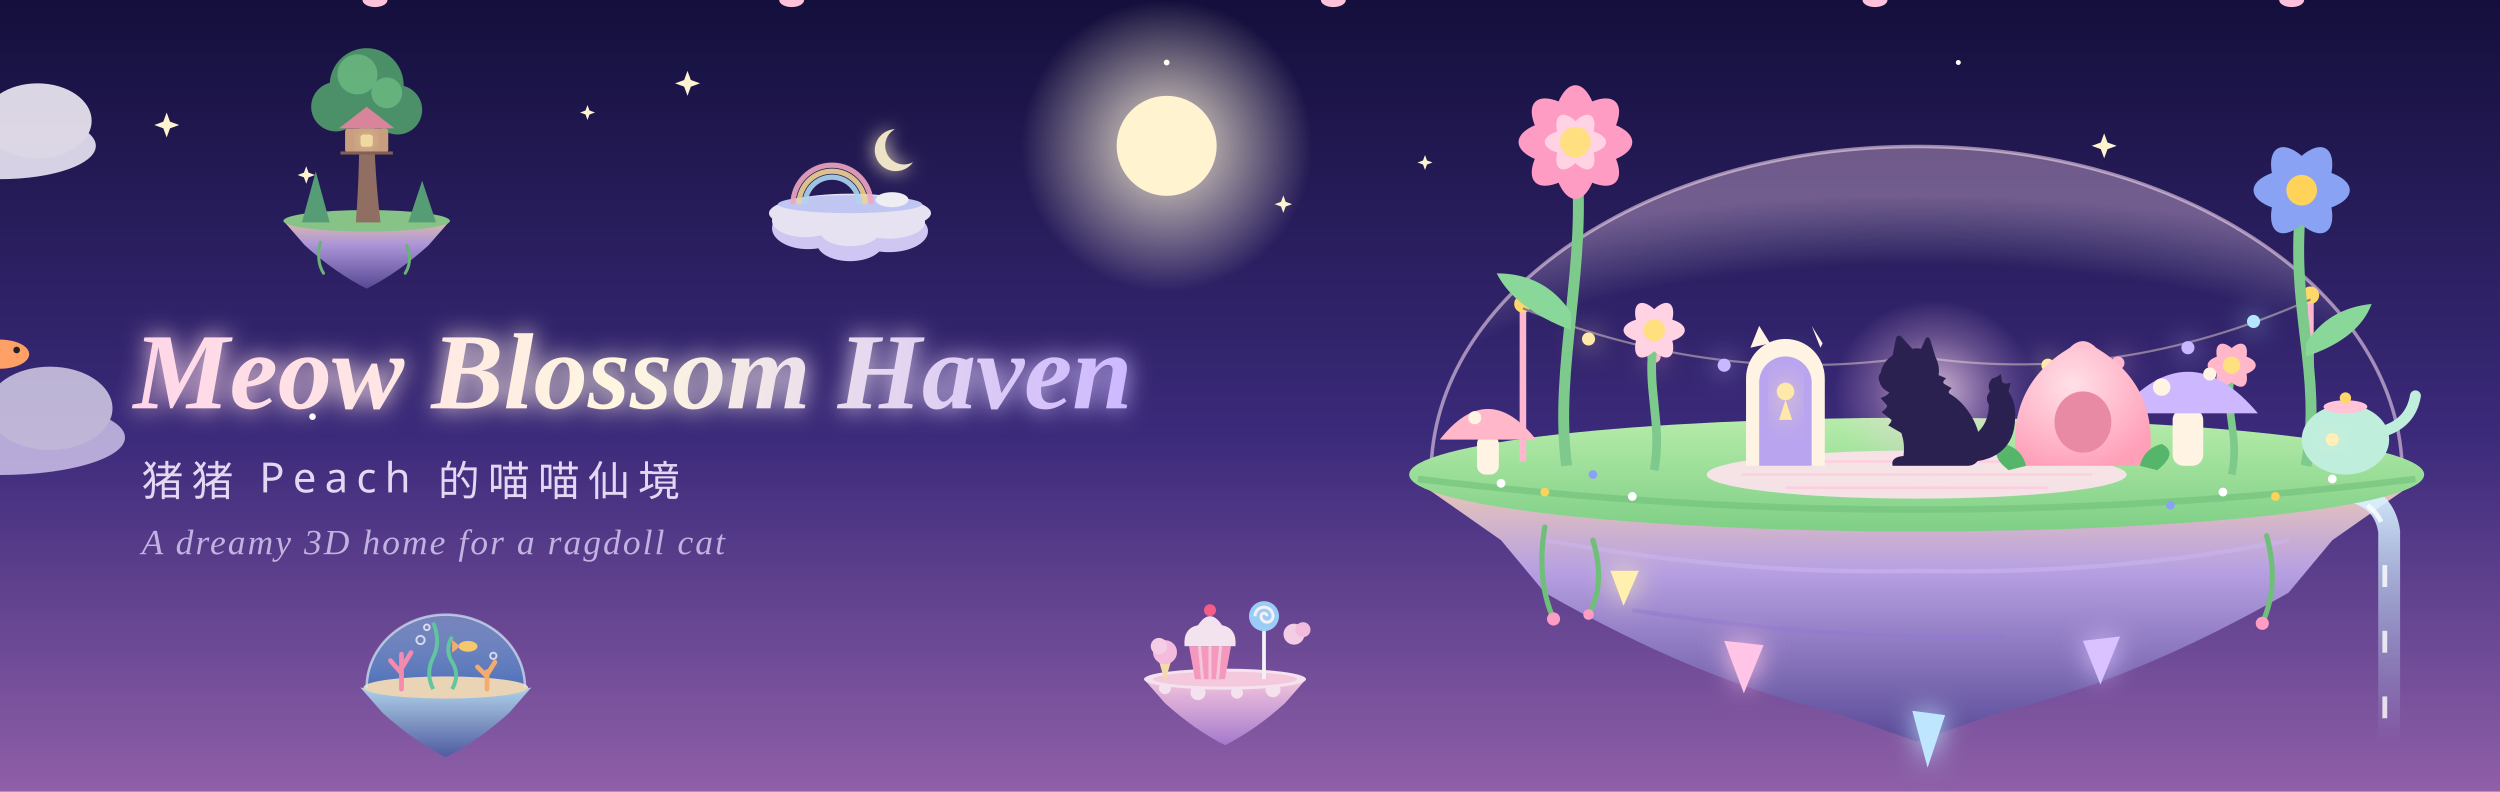
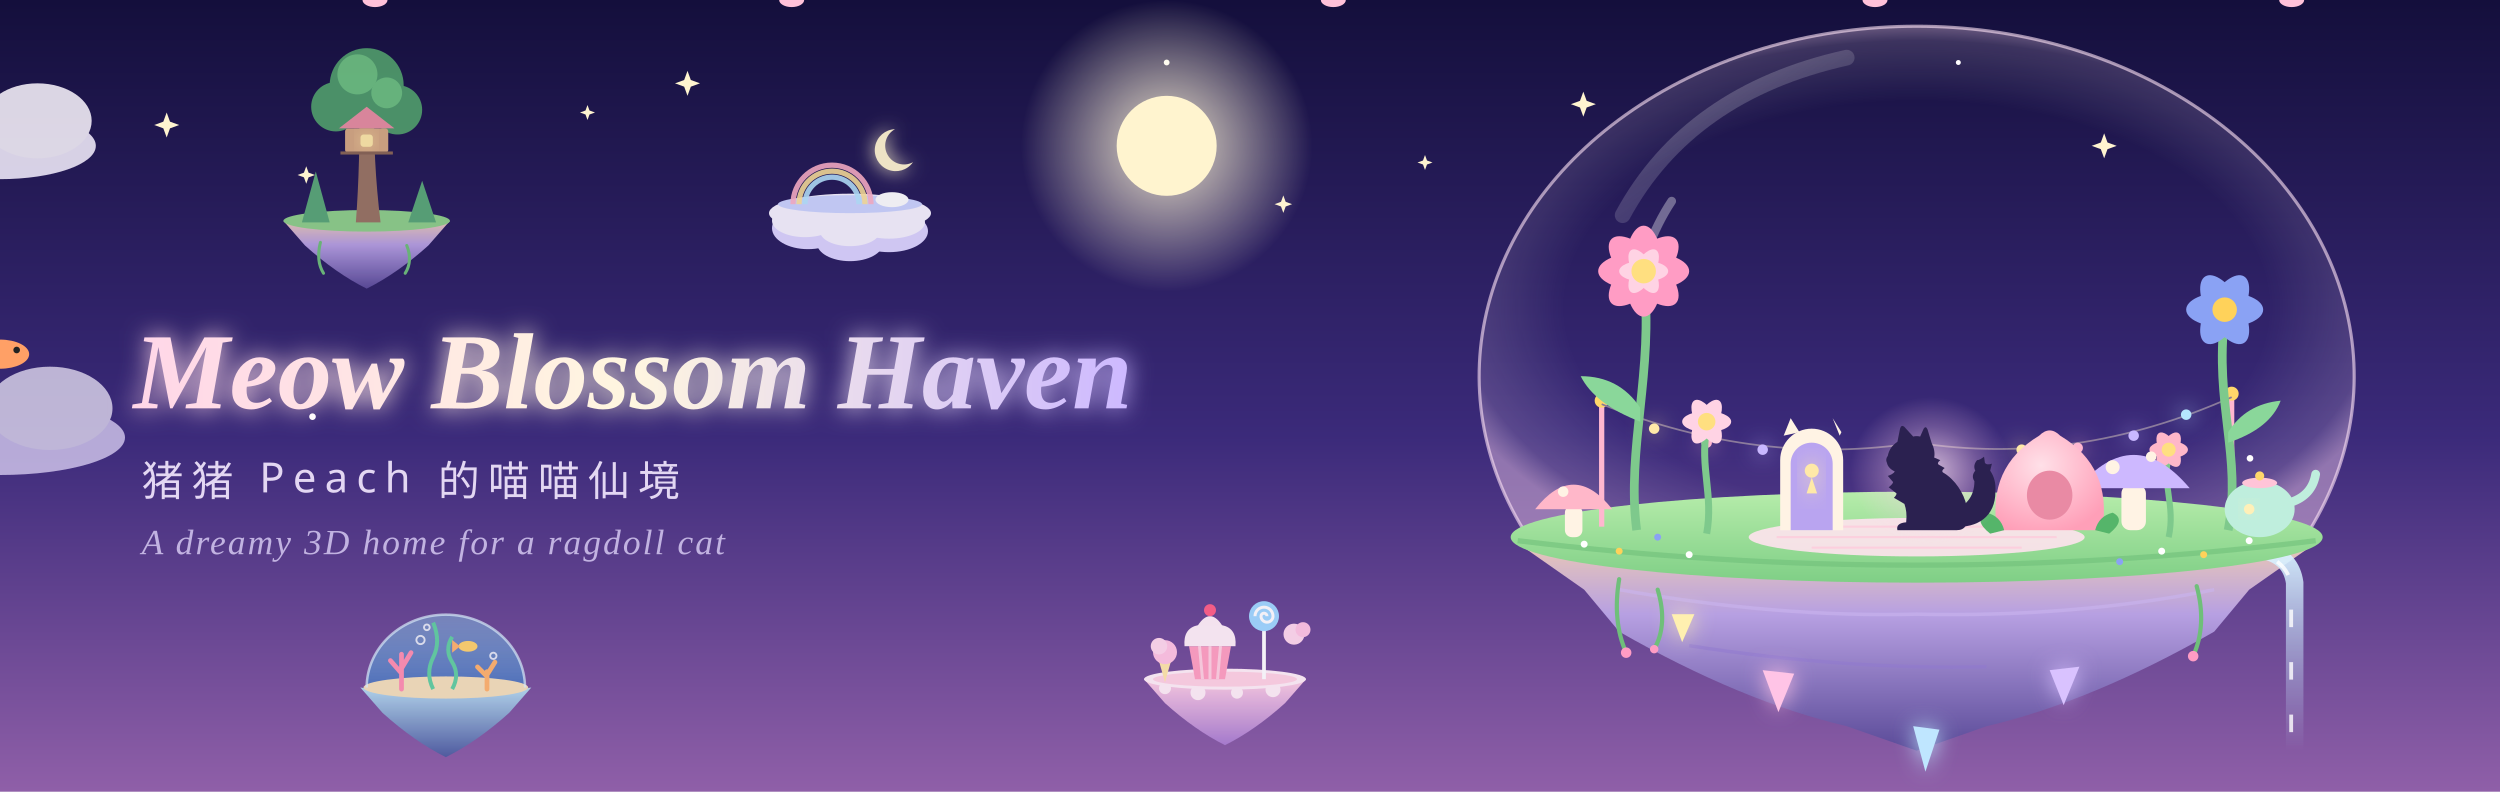
<svg xmlns="http://www.w3.org/2000/svg" viewBox="0 0 1200 380" width="1200" height="380" role="img" aria-labelledby="t d">
  <defs>
    <linearGradient id="sky" x1="0" y1="0" x2="0" y2="1">
      <stop offset="0" stop-color="#140f3c" />
      <stop offset=".55" stop-color="#3b2a7a" />
      <stop offset="1" stop-color="#8f5fa8" />
    </linearGradient>
    <radialGradient id="moonGlow" cx=".5" cy=".5" r=".5">
      <stop offset="0" stop-color="#fff6d8" stop-opacity=".9" />
      <stop offset="1" stop-color="#fff6d8" stop-opacity="0" />
    </radialGradient>
-     <radialGradient id="dome" cx=".5" cy=".9" r=".75">
+     <radialGradient id="dome" cx=".5" cy=".55" r=".56">
      <stop offset=".72" stop-color="#ffffff" stop-opacity="0" />
-       <stop offset="1" stop-color="#ffd6f2" stop-opacity=".35" />
+       <stop offset=".93" stop-color="#ffe4f6" stop-opacity=".16" />
+       <stop offset="1" stop-color="#ffd6f2" stop-opacity=".42" />
    </radialGradient>
+     <linearGradient id="gloss" x1="0" y1="0" x2="1" y2="1">
+       <stop offset="0" stop-color="#ffffff" stop-opacity=".55" />
+       <stop offset="1" stop-color="#ffffff" stop-opacity="0" />
+     </linearGradient>
    <linearGradient id="rock" x1="0" y1="0" x2="0" y2="1">
      <stop offset="0" stop-color="#ecc9b4" />
      <stop offset=".35" stop-color="#b7a0e2" />
      <stop offset="1" stop-color="#5a4a98" />
    </linearGradient>
    <linearGradient id="grass" x1="0" y1="0" x2="0" y2="1">
      <stop offset="0" stop-color="#b6ecaa" />
      <stop offset="1" stop-color="#7fcf86" />
    </linearGradient>
    <linearGradient id="title" x1="0" y1="0" x2="1" y2="0">
      <stop offset="0" stop-color="#ffd6e8" />
      <stop offset=".5" stop-color="#fff6e0" />
      <stop offset="1" stop-color="#cdb9ff" />
    </linearGradient>
    <radialGradient id="peach" cx=".42" cy=".35" r=".7">
      <stop offset="0" stop-color="#ffe0e8" />
      <stop offset="1" stop-color="#ff9fb8" />
    </radialGradient>
    <linearGradient id="water" x1="0" y1="0" x2="0" y2="1">
      <stop offset="0" stop-color="#d8f1ff" stop-opacity=".95" />
      <stop offset="1" stop-color="#bfe3ff" stop-opacity="0" />
    </linearGradient>
    <radialGradient id="halo" cx=".5" cy=".5" r=".5">
      <stop offset="0" stop-color="#ffe9f6" stop-opacity=".75" />
      <stop offset=".6" stop-color="#ffd0ec" stop-opacity=".25" />
      <stop offset="1" stop-color="#ffd0ec" stop-opacity="0" />
    </radialGradient>
    <linearGradient id="candyRock" x1="0" y1="0" x2="0" y2="1">
      <stop offset="0" stop-color="#ffd0e4" />
      <stop offset="1" stop-color="#a77ccf" />
    </linearGradient>
    <linearGradient id="seaRock" x1="0" y1="0" x2="0" y2="1">
      <stop offset="0" stop-color="#b4dcf0" />
      <stop offset="1" stop-color="#4a5a9e" />
    </linearGradient>
    <linearGradient id="sea" x1="0" y1="0" x2="0" y2="1">
      <stop offset="0" stop-color="#8fdcf5" stop-opacity=".45" />
      <stop offset="1" stop-color="#3d7fc8" stop-opacity=".75" />
    </linearGradient>
    <filter id="soft" x="-20%" y="-20%" width="140%" height="140%">
      <feGaussianBlur stdDeviation="1.2" />
    </filter>
    <filter id="glow" x="-50%" y="-50%" width="200%" height="200%">
      <feGaussianBlur stdDeviation="6" result="b" />
      <feMerge>
        <feMergeNode in="b" />
        <feMergeNode in="SourceGraphic" />
      </feMerge>
    </filter>
    <g id="star">
      <path d="M0-6 1.6-1.6 6 0 1.6 1.6 0 6-1.6 1.6-6 0-1.6-1.6Z" fill="#fff4d0" />
    </g>
    <g id="petal">
      <ellipse rx="6" ry="3.4" fill="#ffc1d9" />
    </g>
  </defs>
  <style>
    @keyframes twinkle { 0%,100% { opacity: .25 } 50% { opacity: 1 } }
    @keyframes bob { 0%,100% { transform: translateY(0) } 50% { transform: translateY(-9px) } }
    @keyframes drift { from { transform: translateX(-160px) } to { transform: translateX(1360px) } }
    @keyframes fall { 0% { transform: translate(0,-40px) rotate(0) ; opacity: 0 } 10% { opacity: 1 } 100% { transform: translate(-90px,420px) rotate(320deg); opacity: 0 } }
    @keyframes tail { 0%,100% { transform: rotate(-6deg) } 50% { transform: rotate(8deg) } }
    @keyframes blink { 0%,92%,100% { transform: scaleY(1) } 95% { transform: scaleY(.1) } }
    @keyframes shimmer { 0%,100% { opacity: .55 } 50% { opacity: .9 } }
    @keyframes flow { from { stroke-dashoffset: 0 } to { stroke-dashoffset: -60 } }
    @keyframes bulb { 0%,100% { opacity: .45 } 50% { opacity: 1 } }
    @keyframes bobS { 0%,100% { transform: translateY(0) } 50% { transform: translateY(-6px) } }
    @keyframes sway { 0%,100% { transform: rotate(-3deg) } 50% { transform: rotate(3deg) } }
    @keyframes swim { from { transform: translate(-80px,0) } to { transform: translate(1300px,-30px) } }
    .tw { animation: twinkle 3s ease-in-out infinite }
    .isle { animation: bob 6s ease-in-out infinite; transform-box: fill-box }
    .cloud { animation: drift 60s linear infinite }
    .petal { animation: fall 9s linear infinite }
    .tail { animation: tail 2.6s ease-in-out infinite; transform-box: fill-box; transform-origin: 0% 100% }
    .eye { animation: blink 5s infinite; transform-box: fill-box; transform-origin: center }
    .shim { animation: shimmer 4s ease-in-out infinite }
    .fish { animation: swim 26s linear infinite }
    .fall { animation: flow 1.2s linear infinite }
    .bulb { animation: bulb 2.4s ease-in-out infinite }
    .rock { animation: bobS 5s ease-in-out infinite; transform-box: fill-box }
    .sway { animation: sway 5s ease-in-out infinite; transform-box: fill-box; transform-origin: 50% 100% }
    @media (prefers-reduced-motion: reduce) { * { animation: none !important } }
  </style>
  <rect width="1200" height="380" fill="url(#sky)" />
  <g>
    <use href="#star" x="80" y="60" class="tw" style="animation-delay:-.2s" />
    <use href="#star" x="210" y="120" class="tw" style="animation-delay:-1.1s" transform="scale(.7)" />
    <use href="#star" x="330" y="40" class="tw" style="animation-delay:-2s" />
    <use href="#star" x="470" y="90" class="tw" style="animation-delay:-.7s" transform="scale(.6)" />
    <use href="#star" x="760" y="50" class="tw" style="animation-delay:-1.6s" />
    <use href="#star" x="880" y="140" class="tw" style="animation-delay:-.4s" transform="scale(.7)" />
    <use href="#star" x="1010" y="70" class="tw" style="animation-delay:-2.4s" />
    <use href="#star" x="1140" y="130" class="tw" style="animation-delay:-1.3s" transform="scale(.6)" />
    <circle cx="150" cy="200" r="1.6" fill="#fff" class="tw" style="animation-delay:-.9s" />
    <circle cx="560" cy="30" r="1.4" fill="#fff" class="tw" style="animation-delay:-1.7s" />
    <circle cx="1080" cy="220" r="1.6" fill="#fff" class="tw" style="animation-delay:-.3s" />
    <circle cx="940" cy="30" r="1.2" fill="#fff" class="tw" style="animation-delay:-2.2s" />
  </g>
  <circle cx="560" cy="70" r="70" fill="url(#moonGlow)" class="shim" />
  <circle cx="560" cy="70" r="24" fill="#fff4cf" />
  <g class="cloud" style="animation-delay:-12s" opacity=".85">
    <g transform="translate(0 70)">
      <ellipse cx="0" cy="0" rx="46" ry="16" fill="#f7f1ff" />
      <ellipse cx="-22" cy="-8" rx="22" ry="14" fill="#f7f1ff" />
      <ellipse cx="18" cy="-12" rx="26" ry="18" fill="#fdf8ff" />
    </g>
  </g>
  <g class="cloud" style="animation-delay:-41s; animation-duration:80s" opacity=".7">
    <g transform="translate(0 210)">
      <ellipse cx="0" cy="0" rx="60" ry="18" fill="#e9e0ff" />
      <ellipse cx="-26" cy="-10" rx="28" ry="16" fill="#efe8ff" />
      <ellipse cx="24" cy="-14" rx="30" ry="20" fill="#f6f1ff" />
    </g>
  </g>
  <g class="fish" style="animation-delay:-8s">
    <g transform="translate(0 170)">
      <ellipse rx="14" ry="7" fill="#ffa066" />
      <path d="M-12 0-24-8-24 8Z" fill="#ff8f7a" />
      <circle cx="8" cy="-2" r="1.6" fill="#222" />
    </g>
  </g>
  <g transform="translate(176 106) scale(.74)" opacity=".92">
    <g class="rock" style="animation-delay:-1.5s">
      <path d="M-54 0 Q0 10 54 0 L40 16 Q20 34 0 44 Q-20 34 -40 16Z" fill="url(#rock)" />
      <path d="M-30 14 q-3 12 2 20 M26 16 q4 10 -1 18" stroke="#6fbf7a" stroke-width="2" fill="none" stroke-linecap="round" />
      <ellipse rx="54" ry="7" fill="#8fd08a" />
      <path d="M-42 1 L-33 -32 L-24 1Z M27 1 L36 -26 L45 1Z" fill="#5aa877" />
      <path d="M-7 1 Q-4 -40 -5 -78 L5 -78 Q4 -40 9 1Z" fill="#9a7563" />
      <g fill="#4f9a6a">
        <circle cx="0" cy="-88" r="24" />
        <circle cx="-20" cy="-74" r="16" />
        <circle cx="20" cy="-72" r="16" />
      </g>
      <g fill="#6cbf80">
        <circle cx="-6" cy="-95" r="13" />
        <circle cx="13" cy="-83" r="10" />
      </g>
      <g transform="translate(0 -46)">
        <rect x="-14" y="-14" width="28" height="16" rx="2" fill="#d6a983" />
        <path d="M-18 -14 L0 -28 L18 -14Z" fill="#e88ea2" />
        <rect x="-4" y="-10" width="8" height="8" rx="2" fill="#ffe9a8" filter="url(#glow)" class="bulb" />
        <path d="M-17 2 h34" stroke="#8a6656" stroke-width="2" />
      </g>
    </g>
  </g>
  <g transform="translate(408 98) scale(.72)" opacity=".92">
    <g class="rock" style="animation-delay:-3.2s">
      <g fill="#ddd5ff">
        <ellipse cx="-28" cy="16" rx="24" ry="14" />
        <ellipse cx="26" cy="18" rx="26" ry="14" />
        <ellipse cx="0" cy="26" rx="22" ry="12" />
      </g>
      <g fill="#f7f3ff">
        <ellipse cx="0" cy="6" rx="54" ry="13" />
        <ellipse cx="-30" cy="11" rx="22" ry="11" />
        <ellipse cx="26" cy="12" rx="24" ry="11" />
        <ellipse cx="0" cy="18" rx="20" ry="10" />
      </g>
      <ellipse rx="48" ry="6" fill="#cdd5ff" />
      <g fill="none" stroke-width="3.5" opacity=".9">
        <path d="M-38 0 A26 26 0 0 1 14 0" stroke="#ffb3c8" />
        <path d="M-34 0 A22 22 0 0 1 10 0" stroke="#ffe39a" />
        <path d="M-30 0 A18 18 0 0 1 6 0" stroke="#b8e6ff" />
      </g>
      <path d="M30 -50 a14 14 0 1 0 12 22 a11 11 0 1 1 -12 -22Z" fill="#fff4cf" filter="url(#glow)" class="shim" />
      <ellipse cx="28" cy="-3" rx="11" ry="5" fill="#ffffff" />
    </g>
  </g>
  <g transform="translate(588 326) scale(.72)" opacity=".92">
    <g class="rock" style="animation-delay:-.6s">
      <path d="M-54 0 Q0 10 54 0 L40 16 Q20 34 0 44 Q-20 34 -40 16Z" fill="url(#candyRock)" />
      <ellipse rx="54" ry="7" fill="#fff0f6" />
      <g fill="#fff0f6">
        <circle cx="-40" cy="6" r="4" />
        <circle cx="-18" cy="9" r="5" />
        <circle cx="8" cy="9" r="4" />
        <circle cx="32" cy="7" r="5" />
      </g>
      <ellipse rx="48" ry="5" fill="#ffd2e3" />
      <g transform="translate(-10 0)">
        <path d="M-14 -22 L14 -22 L10 0 L-10 0Z" fill="#ff9fc0" />
        <path d="M-7 -22 L-5 0 M0 -22 V0 M7 -22 L5 0" stroke="#ffd0e0" stroke-width="2" />
        <path d="M-17 -22 Q-18 -34 -8 -36 Q0 -48 8 -36 Q18 -34 17 -22Z" fill="#fff0f6" />
        <circle cx="0" cy="-46" r="4" fill="#ff5f86" />
      </g>
      <path d="M26 0 V-34" stroke="#ffffff" stroke-width="2.5" />
      <circle cx="26" cy="-42" r="10" fill="#9fd8ff" />
      <path d="M20 -42 a6 6 0 0 1 12 0 a4 4 0 0 1 -8 0 a2 2 0 0 1 4 0" stroke="#ffffff" stroke-width="2" fill="none" />
      <g transform="translate(-40 0)">
        <path d="M-4 -12 L0 2 L4 -12Z" fill="#ffe7a8" />
        <circle cx="0" cy="-18" r="8" fill="#ffc4e2" />
        <circle cx="-4" cy="-22" r="5.5" fill="#ffd8ec" />
      </g>
      <g transform="translate(46 -30)">
        <circle r="7" fill="#ffd8ec" />
        <circle cx="6" cy="-3" r="5" fill="#ffc4e2" />
      </g>
    </g>
  </g>
  <g transform="translate(214 330) scale(.76)" opacity=".92">
    <g class="rock" style="animation-delay:-2.4s">
      <path d="M-54 0 Q0 10 54 0 L40 16 Q20 34 0 44 Q-20 34 -40 16Z" fill="url(#seaRock)" />
      <path d="M-50 0 A50 46 0 0 1 50 0Z" fill="url(#sea)" />
      <ellipse rx="52" ry="7" fill="#f3dfb8" />
      <path d="M-28 1 V-14 M-28 -9 l-7 -8 M-28 -12 l6 -10 M-28 -15 v-6" stroke="#ff8fb0" stroke-width="3" stroke-linecap="round" fill="none" />
      <path d="M26 1 V-10 M26 -7 l-6 -6 M26 -8 l5 -8" stroke="#ffb36a" stroke-width="3" stroke-linecap="round" fill="none" />
      <path d="M-8 1 q-5 -10 0 -20 q5 -10 0 -22 M4 1 q5 -9 0 -17 q-5 -8 0 -16" stroke="#5fcf9f" stroke-width="2.5" fill="none" class="sway" />
      <g transform="translate(14 -26)">
        <ellipse rx="6" ry="3.4" fill="#ffd36a" />
        <path d="M-5 0 -10 -4 -10 4Z" fill="#ffb36a" />
      </g>
      <g fill="none" stroke="#ffffff" stroke-opacity=".8" stroke-width="1.2" class="shim">
        <circle cx="-16" cy="-30" r="2.6" />
        <circle cx="-12" cy="-38" r="1.8" />
        <circle cx="30" cy="-20" r="2" />
      </g>
      <path d="M-50 0 A50 46 0 0 1 50 0" fill="none" stroke="#dff6ff" stroke-opacity=".7" stroke-width="1.6" class="shim" />
    </g>
  </g>
-   <g transform="translate(290 -62) scale(1.05)">
+   <g transform="translate(416 26) scale(.84)">
    <g class="isle">
-       <path d="M378 276 A222 150 0 0 1 822 276" fill="url(#dome)" />
-       <path d="M378 276 A222 150 0 0 1 822 276" fill="none" stroke="#ffe4f6" stroke-opacity=".55" stroke-width="1.6" class="shim" />
+       <path d="M378 276 A250 200 0 1 1 822 276Z" fill="url(#dome)" />
+       <path d="M378 276 A250 200 0 1 1 822 276" fill="none" stroke="#ffe4f6" stroke-opacity=".6" stroke-width="1.8" class="shim" />
+       <path d="M432 92 Q470 22 560 2" fill="none" stroke="url(#gloss)" stroke-width="9" stroke-linecap="round" opacity=".55" />
+       <path d="M446 112 Q452 96 460 84" fill="none" stroke="#ffffff" stroke-width="5" stroke-linecap="round" opacity=".35" />
      <path d="M370 278 Q600 300 830 278 L790 306 L770 330 Q700 370 640 384 L600 398 L560 384 Q500 370 430 330 L410 306Z" fill="url(#rock)" />
      <path d="M430 306 Q520 322 600 320 Q690 322 770 306" stroke="#c9b4ee" stroke-width="2" fill="none" opacity=".6" />
      <path d="M470 338 Q560 352 640 350" stroke="#8f78cf" stroke-width="2" fill="none" opacity=".5" />
      <g class="shim" filter="url(#glow)">
        <path d="M512 352 l9 24 l9 -22Z" fill="#ffc4e6" />
        <path d="M598 384 l7 26 l8 -24Z" fill="#bfe6ff" />
        <path d="M676 352 l8 20 l9 -22Z" fill="#d9c2ff" />
        <path d="M460 320 l6 16 l7 -16Z" fill="#fff0b0" />
      </g>
      <path d="M430 300 q-4 24 4 42 M452 306 q6 20 -2 34 M760 304 q6 22 -2 40" stroke="#6fbf7a" stroke-width="2.4" fill="none" stroke-linecap="round" />
      <g fill="#ff9cc4">
        <circle cx="434" cy="342" r="3" />
        <circle cx="450" cy="340" r="2.4" />
        <circle cx="758" cy="344" r="3" />
      </g>
      <path d="M800 284 q14 4 16 18 l0 96" stroke="url(#water)" stroke-width="10" fill="none" stroke-linecap="round" />
      <path d="M806 290 q8 6 8 16 l0 90" stroke="#ffffff" stroke-opacity=".8" stroke-width="2.2" fill="none" stroke-dasharray="10 20" class="fall" />
      <ellipse cx="600" cy="276" rx="232" ry="26" fill="url(#grass)" />
      <path d="M372 278 Q600 306 828 278" stroke="#6fbf7a" stroke-width="3" fill="none" opacity=".6" />
      <ellipse cx="600" cy="276" rx="96" ry="11" fill="#ffe3ee" opacity=".9" />
      <path d="M520 276 h160 M540 270 h120 M540 282 h120" stroke="#ffc7da" stroke-width="1.2" opacity=".7" />
      <g fill="#ffffff">
        <circle cx="410" cy="280" r="2" />
        <circle cx="470" cy="286" r="2" />
        <circle cx="740" cy="284" r="2" />
        <circle cx="790" cy="278" r="2" />
      </g>
      <g fill="#ffd25a">
        <circle cx="430" cy="284" r="2" />
        <circle cx="764" cy="286" r="2" />
      </g>
      <g fill="#8aa2f4">
        <circle cx="452" cy="276" r="2" />
        <circle cx="716" cy="290" r="2" />
      </g>
      <path d="M420 270 V200 M780 270 V196" stroke="#ffb7cf" stroke-width="3" />
      <circle cx="420" cy="198" r="4" fill="#ffd76a" />
      <circle cx="780" cy="194" r="4" fill="#ffd76a" />
      <path d="M420 200 Q510 236 600 222 Q690 236 780 196" stroke="#8a7a9a" stroke-width="1" fill="none" />
      <g filter="url(#glow)">
        <circle cx="450" cy="214" r="3" fill="#ffe9a8" class="bulb" />
        <circle cx="480" cy="222" r="3" fill="#ffb7d0" class="bulb" style="animation-delay:-.6s" />
        <circle cx="512" cy="226" r="3" fill="#c9b8ff" class="bulb" style="animation-delay:-1.2s" />
        <circle cx="544" cy="226" r="3" fill="#b5e6ff" class="bulb" style="animation-delay:-1.8s" />
        <circle cx="660" cy="226" r="3" fill="#ffe9a8" class="bulb" style="animation-delay:-.3s" />
        <circle cx="692" cy="225" r="3" fill="#ffb7d0" class="bulb" style="animation-delay:-.9s" />
        <circle cx="724" cy="218" r="3" fill="#c9b8ff" class="bulb" style="animation-delay:-1.5s" />
        <circle cx="754" cy="206" r="3" fill="#b5e6ff" class="bulb" style="animation-delay:-2.1s" />
      </g>
      <g class="sway">
        <path d="M440 272 C434 226 450 180 444 128" stroke="#7ec98c" stroke-width="5" fill="none" />
        <path d="M442 210 q-26 -10 -34 -26 q22 0 34 18Z" fill="#8ad79a" />
        <g transform="translate(444 124)">
          <g fill="#ff9cc4">
            <ellipse rx="26" ry="11" />
            <ellipse rx="26" ry="11" transform="rotate(45)" />
            <ellipse rx="26" ry="11" transform="rotate(90)" />
            <ellipse rx="26" ry="11" transform="rotate(135)" />
          </g>
          <g fill="#ffd3e4">
            <ellipse rx="14" ry="6" />
            <ellipse rx="14" ry="6" transform="rotate(60)" />
            <ellipse rx="14" ry="6" transform="rotate(120)" />
          </g>
          <circle r="7" fill="#ffdf80" />
        </g>
      </g>
      <g class="sway" style="animation-delay:-2s">
        <path d="M778 272 C786 230 770 200 776 150" stroke="#7ec98c" stroke-width="5" fill="none" />
        <path d="M778 222 q24 -8 30 -24 q-20 2 -30 18Z" fill="#8ad79a" />
        <g transform="translate(776 146)">
          <g fill="#8aa2f4">
            <ellipse rx="22" ry="10" />
            <ellipse rx="22" ry="10" transform="rotate(60)" />
            <ellipse rx="22" ry="10" transform="rotate(120)" />
          </g>
          <circle r="7" fill="#ffd25a" />
        </g>
      </g>
      <g class="sway" style="animation-delay:-1s">
        <path d="M480 274 C484 252 476 236 480 214" stroke="#7ec98c" stroke-width="4" fill="none" />
        <g transform="translate(480 210)">
          <g fill="#ffd3e4">
            <ellipse rx="14" ry="6" />
            <ellipse rx="14" ry="6" transform="rotate(60)" />
            <ellipse rx="14" ry="6" transform="rotate(120)" />
          </g>
          <circle r="5" fill="#ffdf80" />
        </g>
      </g>
      <g class="sway" style="animation-delay:-3s">
        <path d="M744 276 C748 258 740 246 744 230" stroke="#7ec98c" stroke-width="3.5" fill="none" />
        <g transform="translate(744 226)">
          <g fill="#ffb7c9">
            <ellipse rx="11" ry="5" />
            <ellipse rx="11" ry="5" transform="rotate(60)" />
            <ellipse rx="11" ry="5" transform="rotate(120)" />
          </g>
          <circle r="4" fill="#ffdf80" />
        </g>
      </g>
      <g transform="translate(724 272)">
        <rect x="-7" y="-26" width="14" height="26" rx="5" fill="#fff3e4" />
        <path d="M-32 -24 Q0 -62 32 -24Z" fill="#cdb8ff" />
        <circle cx="-12" cy="-36" r="4" fill="#fff3e4" />
        <circle cx="10" cy="-42" r="3" fill="#fff3e4" />
      </g>
      <g transform="translate(404 276)">
        <rect x="-5" y="-18" width="10" height="18" rx="4" fill="#fff3e4" />
        <path d="M-22 -16 Q0 -44 22 -16Z" fill="#ffb7c9" />
        <circle cx="-6" cy="-26" r="3" fill="#fff3e4" />
      </g>
      <g transform="translate(796 276)">
        <ellipse cx="0" cy="-16" rx="20" ry="16" fill="#bfeedd" />
        <path d="M18 -20 q12 -4 14 -16" stroke="#bfeedd" stroke-width="5" fill="none" stroke-linecap="round" />
        <ellipse cx="0" cy="-31" rx="10" ry="3" fill="#ffc4d8" />
        <circle cx="0" cy="-35" r="2.6" fill="#ffd76a" />
        <circle cx="-6" cy="-16" r="3" fill="#fff0b8" filter="url(#glow)" class="bulb" />
      </g>
      <g transform="translate(540 272)">
        <path d="M-18 0 V-40 A18 18 0 0 1 18 -40 V0Z" fill="#fff3e4" />
        <path d="M-12 0 V-38 A12 12 0 0 1 12 -38 V0Z" fill="#b9a4f0" />
        <path d="M0 -30 a4 4 0 1 1 0.1 0 l3 9 h-6Z" fill="#ffe9a8" filter="url(#glow)" class="shim" />
        <path d="M-16 -54 l4 -10 l5 8Z M16 -54 l-4 -10 l5 8Z" fill="#fff3e4" />
      </g>
      <g transform="translate(676 272)">
        <path d="M-30 0 Q-36 -36 -6 -54 Q0 -60 6 -54 Q36 -36 30 0Z" fill="url(#peach)" />
        <ellipse cx="0" cy="-20" rx="13" ry="14" fill="#e98aa4" />
        <path d="M-34 2 q-10 -8 -2 -12 q8 2 10 10Z M34 2 q10 -8 2 -12 q-8 2 -10 10Z" fill="#55b56a" />
      </g>
      <ellipse cx="608" cy="238" rx="46" ry="42" fill="url(#halo)" class="shim" />
      <g transform="translate(608 272)" fill="#2b2150">
        <g class="tail">
          <path d="M13 -2 C27 -1 37 -8 37 -22 Q37.5 -29 34 -34 L35 -38 Q32 -37 31 -38.5 L30.5 -42 Q28 -40 26.5 -40 Q24 -37 25.5 -34 Q23 -31 25 -28 C25 -19 20 -13 10 -10Z" />
        </g>
        <path d="M-19 0 Q-20 -4 -14 -4.5 C-13.5 -9 -14 -12 -15 -15 L-21 -18.5 Q-19.5 -20 -19.5 -21 L-24 -24.5 Q-21.5 -26.5 -21.5 -27.5 L-24.5 -31 Q-21.5 -32 -20.5 -33.5 C-22.5 -34.5 -24.5 -36 -25 -38.5 Q-26 -40.5 -24.5 -42.5 C-23.8 -46 -22 -48.5 -19 -50.5 L-17.5 -58 Q-16.8 -60.5 -15 -59 L-10 -53.5 Q-8 -54 -6 -53.5 L-4 -58 Q-2.8 -59.8 -1.8 -57.6 L0.5 -50 C2 -47 2.5 -44 2 -41.5 L5.5 -40 Q3.5 -38.5 4.5 -37.5 L8 -35.5 Q6 -34 7 -33 C14 -29 19 -21 20.5 -14 Q23 -7 20 -2.5 Q18.5 0 15 0Z" />
      </g>
    </g>
  </g>
  <g>
    <use href="#petal" x="180" y="0" class="petal" style="animation-delay:-1s" />
    <use href="#petal" x="380" y="0" class="petal" style="animation-delay:-4s; animation-duration:11s" />
    <use href="#petal" x="640" y="0" class="petal" style="animation-delay:-6.5s" />
    <use href="#petal" x="900" y="0" class="petal" style="animation-delay:-2.5s; animation-duration:12s" />
    <use href="#petal" x="1100" y="0" class="petal" style="animation-delay:-8s" />
  </g>
  <text x="64" y="196" font-family="Cormorant Garamond, Georgia, 'Times New Roman', serif" font-style="italic" font-weight="700" font-size="52" fill="url(#title)" filter="url(#glow)">Meow Blossom Haven</text>
  <text x="68" y="238" font-family="'PingFang SC','Hiragino Sans GB','Microsoft YaHei','Noto Sans SC',sans-serif" font-size="20" letter-spacing="4" fill="#f4e9ff" opacity=".9">猪猪 Peach 的喵喵仙境</text>
  <text x="68" y="266" font-family="Georgia, 'Times New Roman', serif" font-style="italic" font-size="17" letter-spacing="1" fill="#e6dbff" opacity=".75">A dreamy 3D home for a ragdoll cat</text>
</svg>
